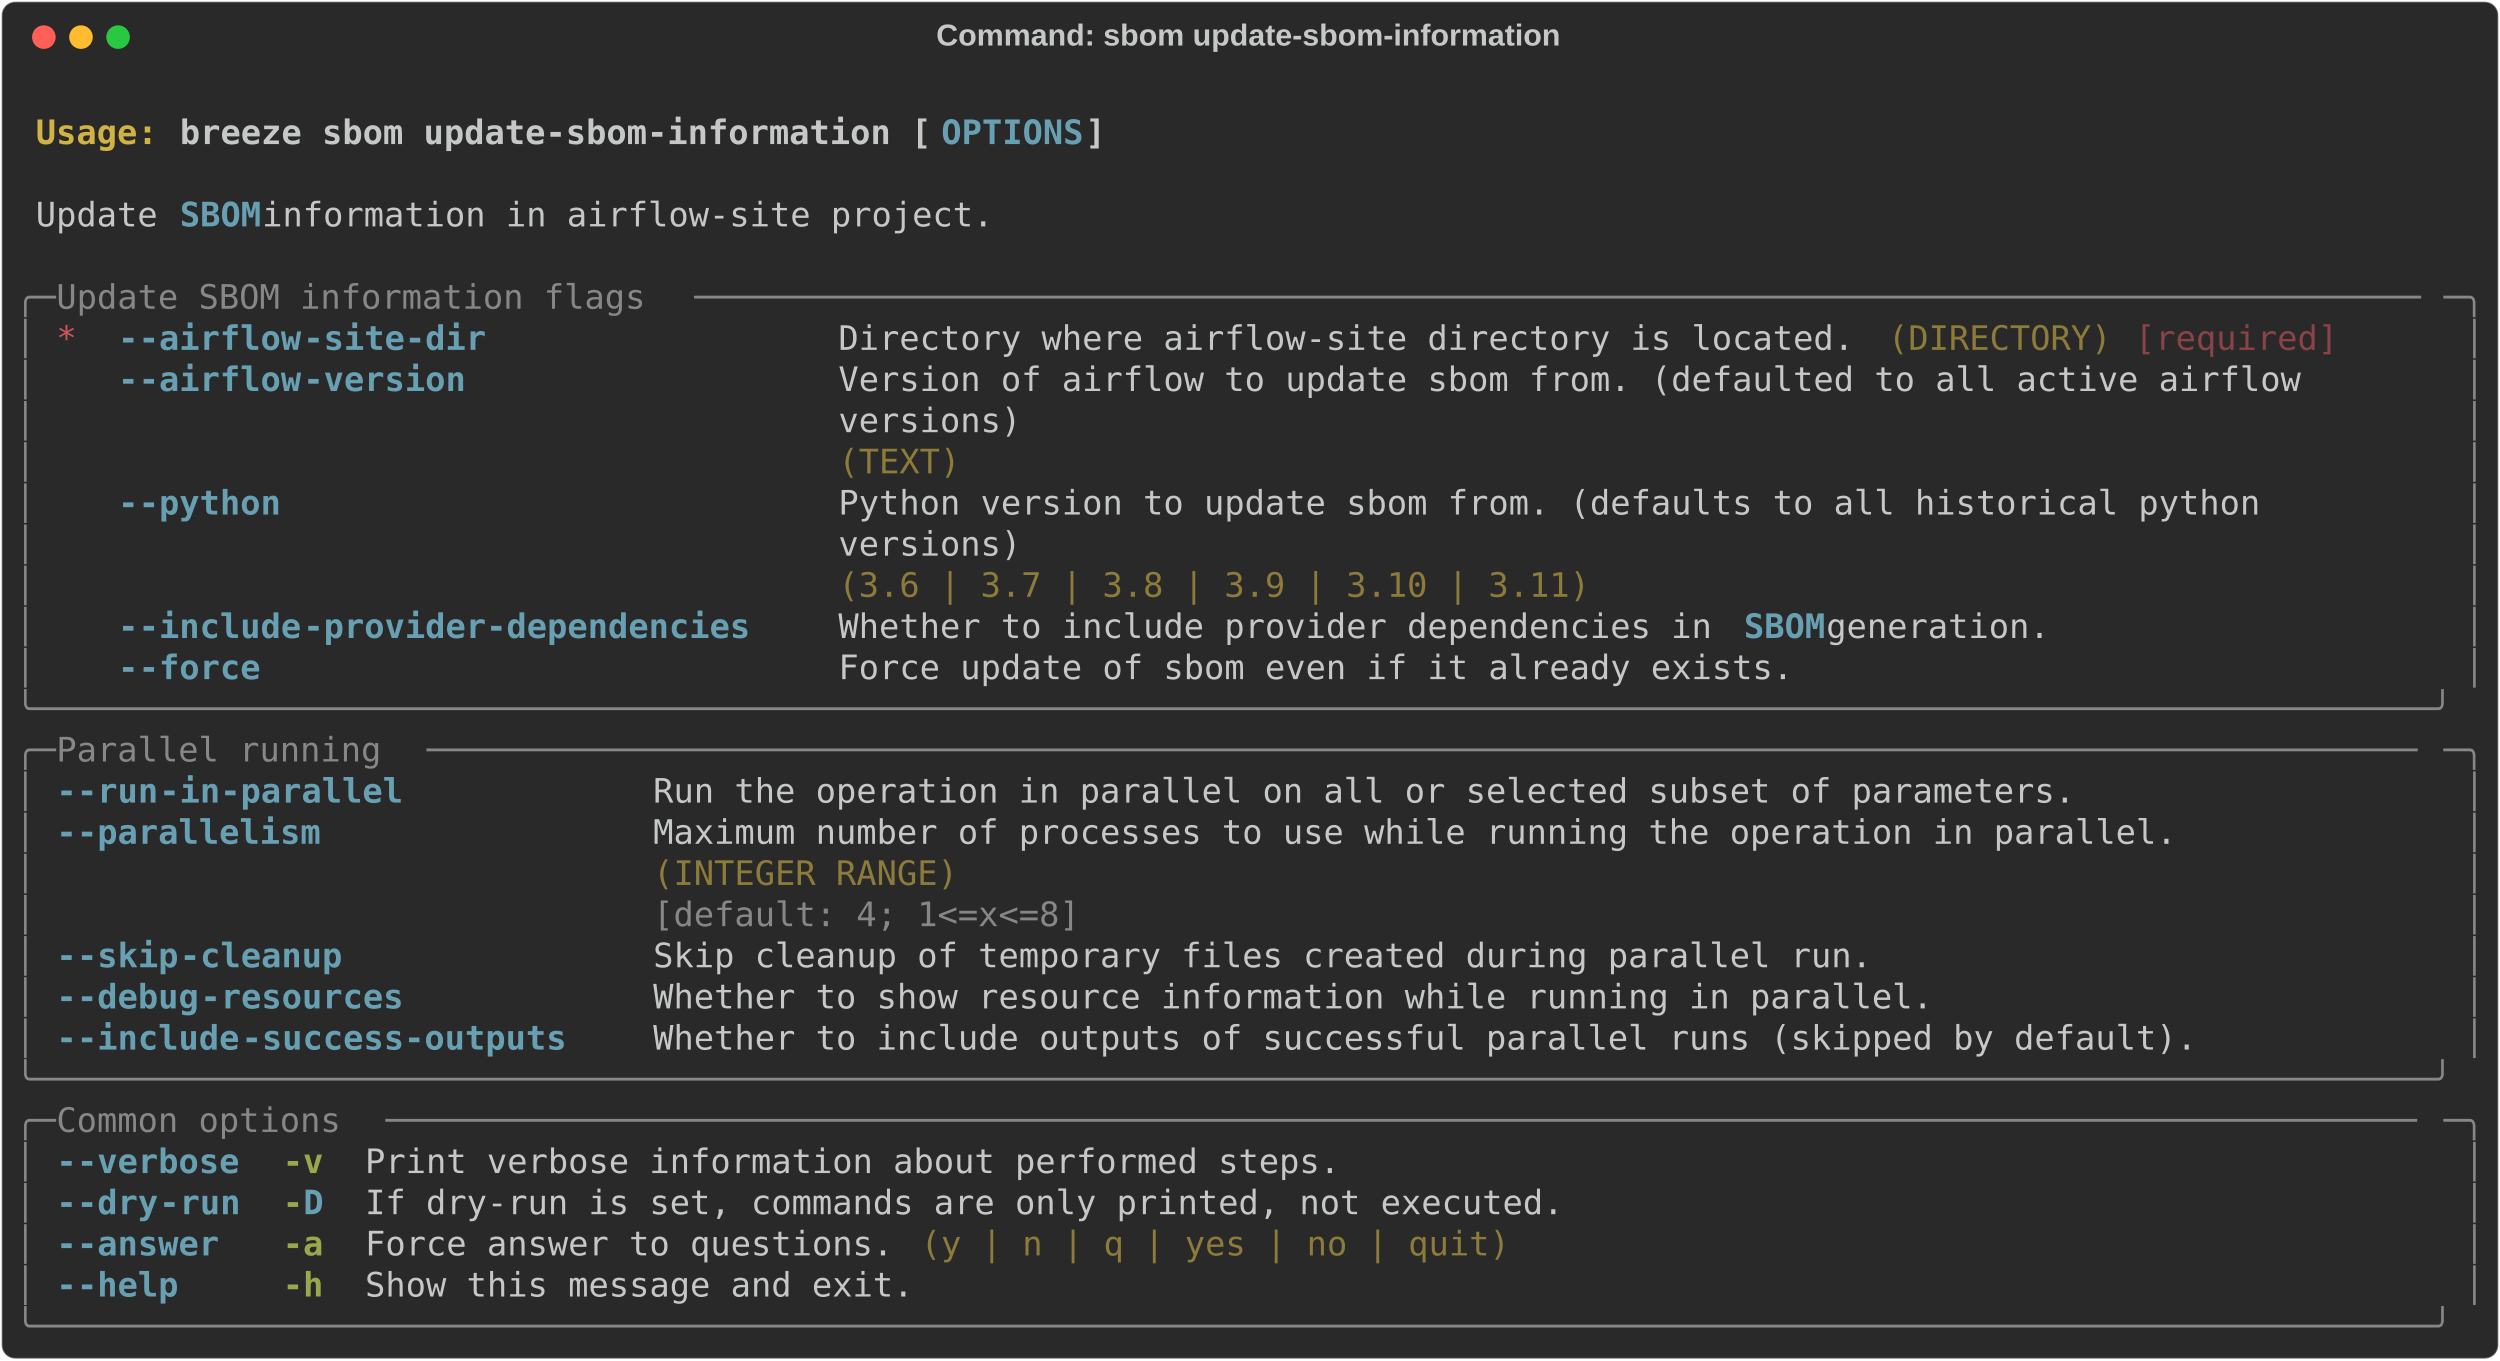
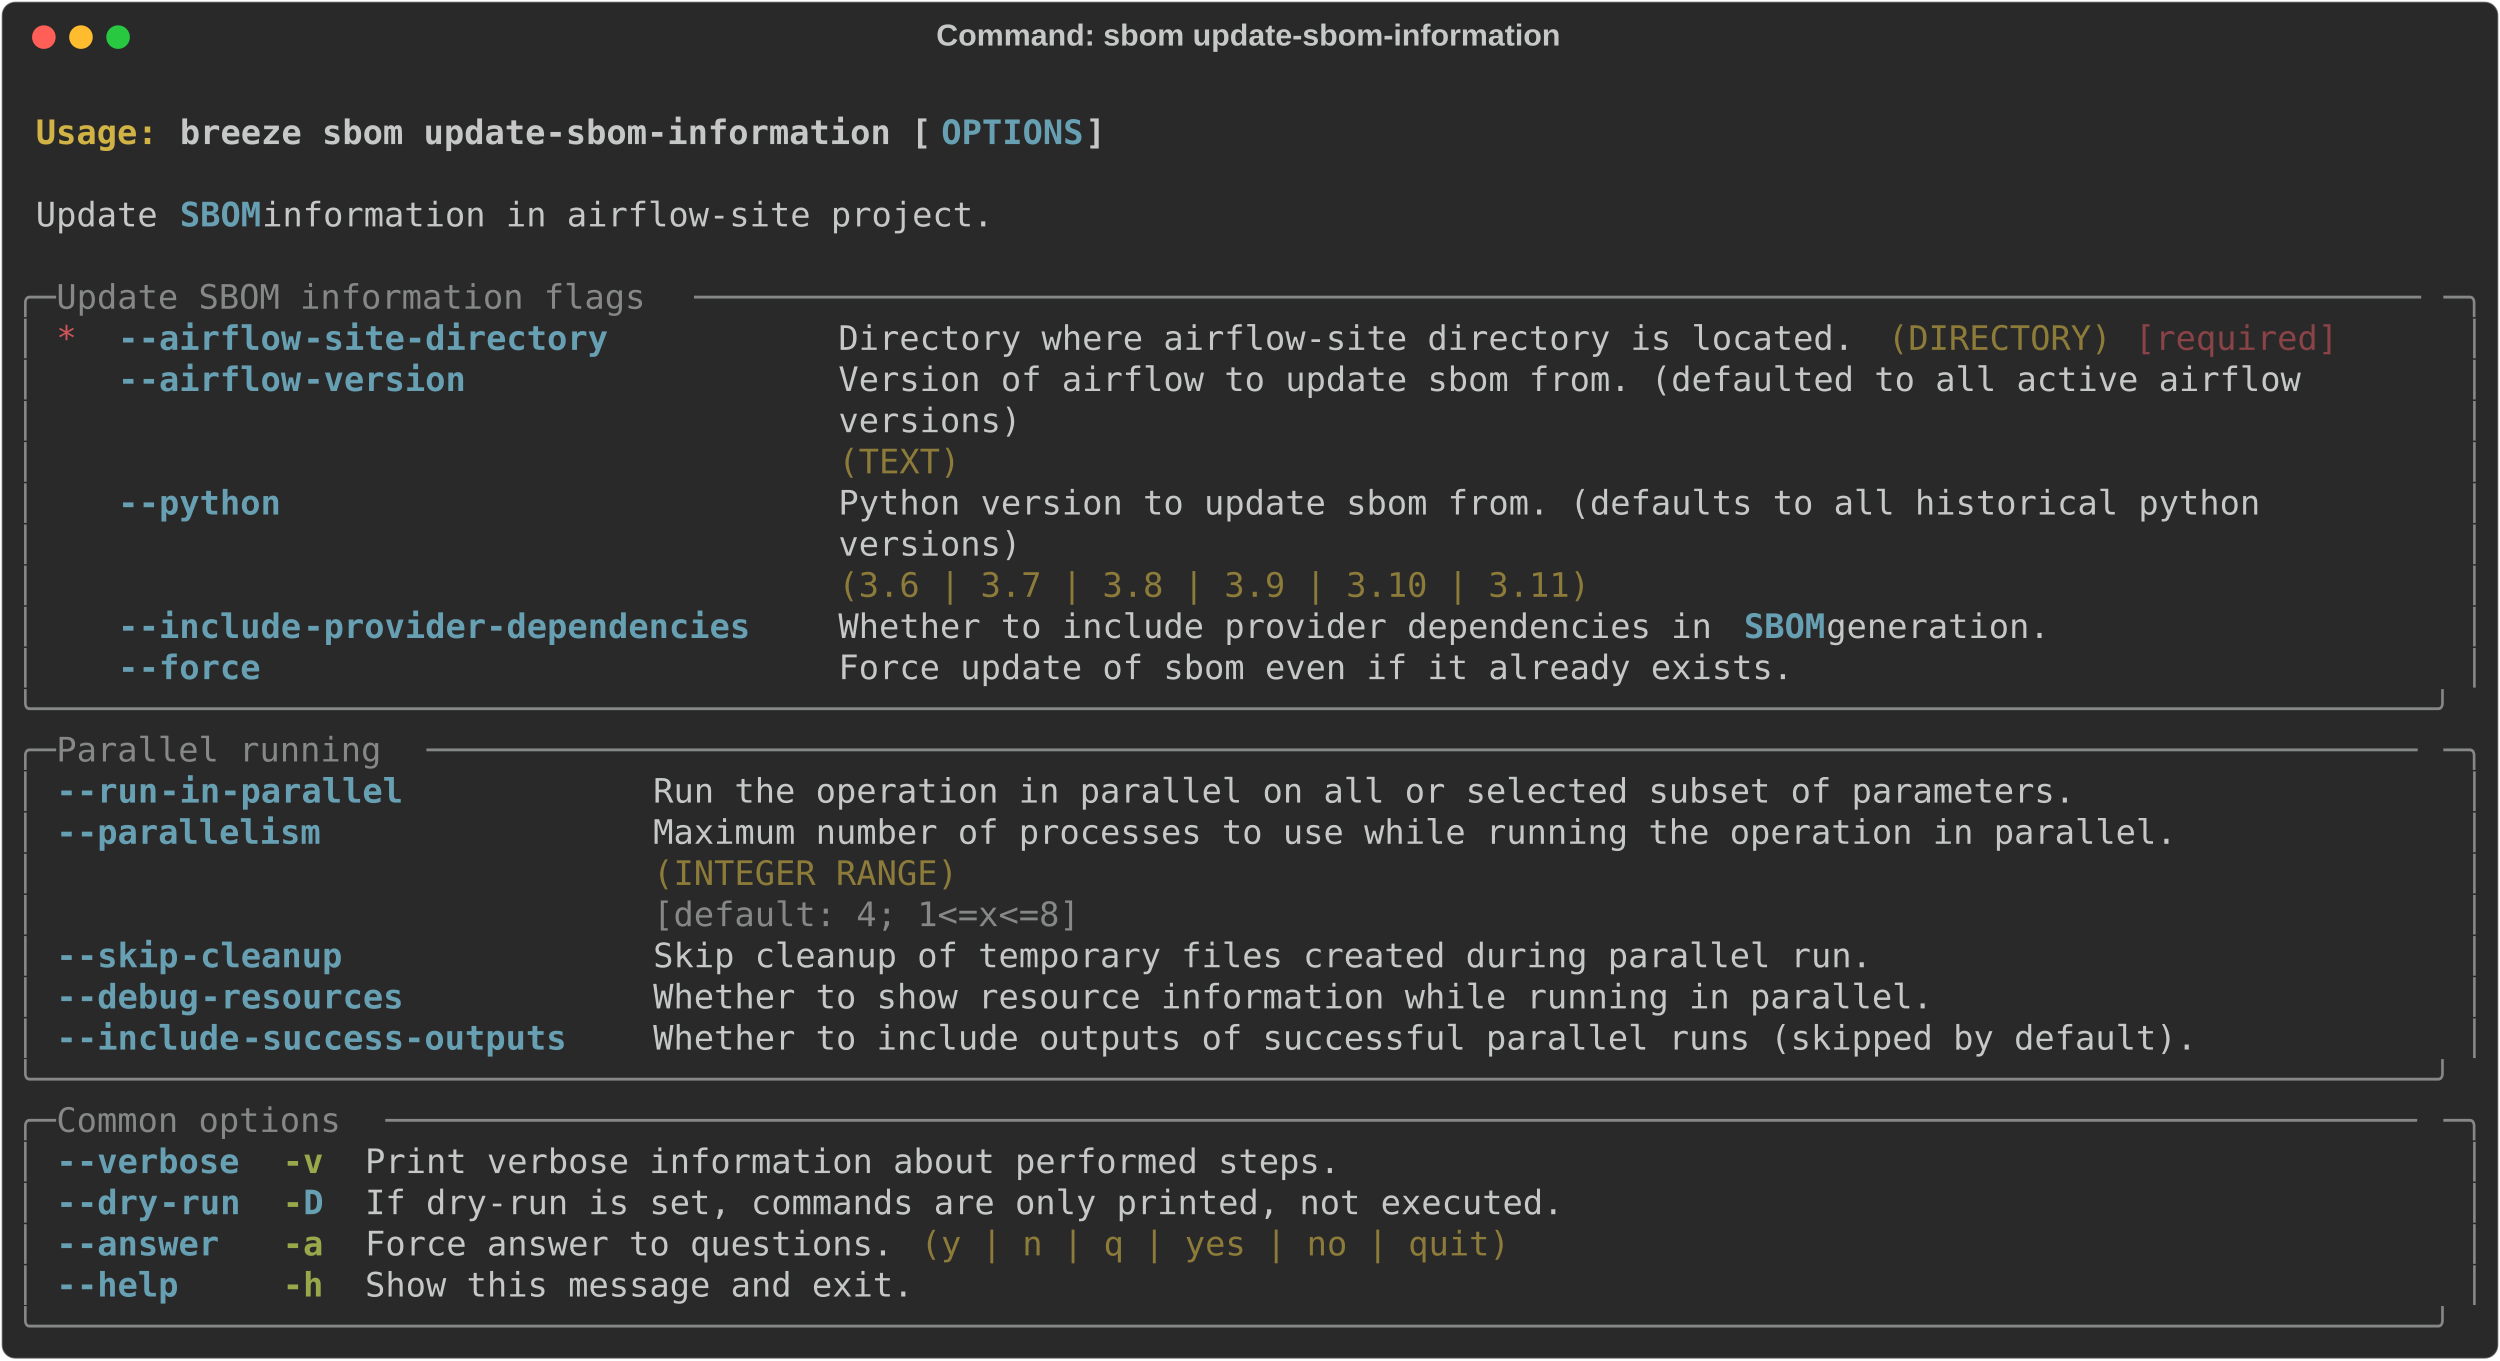
<svg xmlns="http://www.w3.org/2000/svg" class="rich-terminal" viewBox="0 0 1482 806.4">
  <style>

    @font-face {
        font-family: "Fira Code";
        src: local("FiraCode-Regular"),
                url("https://cdnjs.cloudflare.com/ajax/libs/firacode/6.2.0/woff2/FiraCode-Regular.woff2") format("woff2"),
                url("https://cdnjs.cloudflare.com/ajax/libs/firacode/6.2.0/woff/FiraCode-Regular.woff") format("woff");
        font-style: normal;
        font-weight: 400;
    }
    @font-face {
        font-family: "Fira Code";
        src: local("FiraCode-Bold"),
                url("https://cdnjs.cloudflare.com/ajax/libs/firacode/6.2.0/woff2/FiraCode-Bold.woff2") format("woff2"),
                url("https://cdnjs.cloudflare.com/ajax/libs/firacode/6.2.0/woff/FiraCode-Bold.woff") format("woff");
        font-style: bold;
        font-weight: 700;
    }

    .breeze-sbom-update-sbom-information-matrix {
        font-family: Fira Code, monospace;
        font-size: 20px;
        line-height: 24.4px;
        font-variant-east-asian: full-width;
    }

    .breeze-sbom-update-sbom-information-title {
        font-size: 18px;
        font-weight: bold;
        font-family: arial;
    }

    .breeze-sbom-update-sbom-information-r1 { fill: #c5c8c6;font-weight: bold }
.breeze-sbom-update-sbom-information-r2 { fill: #c5c8c6 }
.breeze-sbom-update-sbom-information-r3 { fill: #d0b344;font-weight: bold }
.breeze-sbom-update-sbom-information-r4 { fill: #68a0b3;font-weight: bold }
.breeze-sbom-update-sbom-information-r5 { fill: #868887 }
.breeze-sbom-update-sbom-information-r6 { fill: #cc555a }
.breeze-sbom-update-sbom-information-r7 { fill: #8d7b39 }
.breeze-sbom-update-sbom-information-r8 { fill: #8a4346 }
.breeze-sbom-update-sbom-information-r9 { fill: #98a84b;font-weight: bold }
    </style>
  <defs>
    <clipPath id="breeze-sbom-update-sbom-information-clip-terminal">
      <rect x="0" y="0" width="1463.0" height="755.4" />
    </clipPath>
    <clipPath id="breeze-sbom-update-sbom-information-line-0">
      <rect x="0" y="1.5" width="1464" height="24.65" />
    </clipPath>
    <clipPath id="breeze-sbom-update-sbom-information-line-1">
      <rect x="0" y="25.9" width="1464" height="24.65" />
    </clipPath>
    <clipPath id="breeze-sbom-update-sbom-information-line-2">
      <rect x="0" y="50.3" width="1464" height="24.65" />
    </clipPath>
    <clipPath id="breeze-sbom-update-sbom-information-line-3">
      <rect x="0" y="74.7" width="1464" height="24.65" />
    </clipPath>
    <clipPath id="breeze-sbom-update-sbom-information-line-4">
      <rect x="0" y="99.1" width="1464" height="24.65" />
    </clipPath>
    <clipPath id="breeze-sbom-update-sbom-information-line-5">
      <rect x="0" y="123.5" width="1464" height="24.65" />
    </clipPath>
    <clipPath id="breeze-sbom-update-sbom-information-line-6">
      <rect x="0" y="147.9" width="1464" height="24.65" />
    </clipPath>
    <clipPath id="breeze-sbom-update-sbom-information-line-7">
      <rect x="0" y="172.3" width="1464" height="24.65" />
    </clipPath>
    <clipPath id="breeze-sbom-update-sbom-information-line-8">
      <rect x="0" y="196.7" width="1464" height="24.65" />
    </clipPath>
    <clipPath id="breeze-sbom-update-sbom-information-line-9">
      <rect x="0" y="221.1" width="1464" height="24.65" />
    </clipPath>
    <clipPath id="breeze-sbom-update-sbom-information-line-10">
      <rect x="0" y="245.5" width="1464" height="24.65" />
    </clipPath>
    <clipPath id="breeze-sbom-update-sbom-information-line-11">
      <rect x="0" y="269.9" width="1464" height="24.65" />
    </clipPath>
    <clipPath id="breeze-sbom-update-sbom-information-line-12">
      <rect x="0" y="294.3" width="1464" height="24.65" />
    </clipPath>
    <clipPath id="breeze-sbom-update-sbom-information-line-13">
      <rect x="0" y="318.7" width="1464" height="24.65" />
    </clipPath>
    <clipPath id="breeze-sbom-update-sbom-information-line-14">
      <rect x="0" y="343.1" width="1464" height="24.65" />
    </clipPath>
    <clipPath id="breeze-sbom-update-sbom-information-line-15">
      <rect x="0" y="367.5" width="1464" height="24.65" />
    </clipPath>
    <clipPath id="breeze-sbom-update-sbom-information-line-16">
      <rect x="0" y="391.9" width="1464" height="24.65" />
    </clipPath>
    <clipPath id="breeze-sbom-update-sbom-information-line-17">
      <rect x="0" y="416.3" width="1464" height="24.65" />
    </clipPath>
    <clipPath id="breeze-sbom-update-sbom-information-line-18">
      <rect x="0" y="440.7" width="1464" height="24.65" />
    </clipPath>
    <clipPath id="breeze-sbom-update-sbom-information-line-19">
      <rect x="0" y="465.1" width="1464" height="24.65" />
    </clipPath>
    <clipPath id="breeze-sbom-update-sbom-information-line-20">
      <rect x="0" y="489.5" width="1464" height="24.65" />
    </clipPath>
    <clipPath id="breeze-sbom-update-sbom-information-line-21">
      <rect x="0" y="513.9" width="1464" height="24.65" />
    </clipPath>
    <clipPath id="breeze-sbom-update-sbom-information-line-22">
      <rect x="0" y="538.3" width="1464" height="24.65" />
    </clipPath>
    <clipPath id="breeze-sbom-update-sbom-information-line-23">
      <rect x="0" y="562.7" width="1464" height="24.65" />
    </clipPath>
    <clipPath id="breeze-sbom-update-sbom-information-line-24">
      <rect x="0" y="587.1" width="1464" height="24.65" />
    </clipPath>
    <clipPath id="breeze-sbom-update-sbom-information-line-25">
      <rect x="0" y="611.5" width="1464" height="24.65" />
    </clipPath>
    <clipPath id="breeze-sbom-update-sbom-information-line-26">
      <rect x="0" y="635.9" width="1464" height="24.65" />
    </clipPath>
    <clipPath id="breeze-sbom-update-sbom-information-line-27">
      <rect x="0" y="660.3" width="1464" height="24.65" />
    </clipPath>
    <clipPath id="breeze-sbom-update-sbom-information-line-28">
      <rect x="0" y="684.7" width="1464" height="24.65" />
    </clipPath>
    <clipPath id="breeze-sbom-update-sbom-information-line-29">
      <rect x="0" y="709.1" width="1464" height="24.65" />
    </clipPath>
  </defs>
  <rect fill="#292929" stroke="rgba(255,255,255,0.35)" stroke-width="1" x="1" y="1" width="1480" height="804.4" rx="8" />
  <text class="breeze-sbom-update-sbom-information-title" fill="#c5c8c6" text-anchor="middle" x="740" y="27">Command: sbom update-sbom-information</text>
  <g transform="translate(26,22)">
    <circle cx="0" cy="0" r="7" fill="#ff5f57" />
    <circle cx="22" cy="0" r="7" fill="#febc2e" />
    <circle cx="44" cy="0" r="7" fill="#28c840" />
  </g>
  <g transform="translate(9, 41)" clip-path="url(#breeze-sbom-update-sbom-information-clip-terminal)">
    <g class="breeze-sbom-update-sbom-information-matrix">
      <text class="breeze-sbom-update-sbom-information-r2" x="1464" y="20" textLength="12.2" clip-path="url(#breeze-sbom-update-sbom-information-line-0)">
</text>
      <text class="breeze-sbom-update-sbom-information-r3" x="12.2" y="44.4" textLength="85.4" clip-path="url(#breeze-sbom-update-sbom-information-line-1)">Usage: </text>
      <text class="breeze-sbom-update-sbom-information-r1" x="97.6" y="44.4" textLength="451.4" clip-path="url(#breeze-sbom-update-sbom-information-line-1)">breeze sbom update-sbom-information [</text>
      <text class="breeze-sbom-update-sbom-information-r4" x="549" y="44.4" textLength="85.4" clip-path="url(#breeze-sbom-update-sbom-information-line-1)">OPTIONS</text>
      <text class="breeze-sbom-update-sbom-information-r1" x="634.4" y="44.4" textLength="12.2" clip-path="url(#breeze-sbom-update-sbom-information-line-1)">]</text>
      <text class="breeze-sbom-update-sbom-information-r2" x="1464" y="44.4" textLength="12.2" clip-path="url(#breeze-sbom-update-sbom-information-line-1)">
</text>
      <text class="breeze-sbom-update-sbom-information-r2" x="1464" y="68.8" textLength="12.2" clip-path="url(#breeze-sbom-update-sbom-information-line-2)">
</text>
      <text class="breeze-sbom-update-sbom-information-r2" x="12.2" y="93.2" textLength="85.4" clip-path="url(#breeze-sbom-update-sbom-information-line-3)">Update </text>
      <text class="breeze-sbom-update-sbom-information-r4" x="97.6" y="93.2" textLength="48.8" clip-path="url(#breeze-sbom-update-sbom-information-line-3)">SBOM</text>
      <text class="breeze-sbom-update-sbom-information-r2" x="146.4" y="93.2" textLength="451.4" clip-path="url(#breeze-sbom-update-sbom-information-line-3)"> information in airflow-site project.</text>
      <text class="breeze-sbom-update-sbom-information-r2" x="1464" y="93.2" textLength="12.2" clip-path="url(#breeze-sbom-update-sbom-information-line-3)">
</text>
      <text class="breeze-sbom-update-sbom-information-r2" x="1464" y="117.6" textLength="12.2" clip-path="url(#breeze-sbom-update-sbom-information-line-4)">
</text>
      <text class="breeze-sbom-update-sbom-information-r5" x="0" y="142" textLength="24.4" clip-path="url(#breeze-sbom-update-sbom-information-line-5)">╭─</text>
      <text class="breeze-sbom-update-sbom-information-r5" x="24.4" y="142" textLength="378.2" clip-path="url(#breeze-sbom-update-sbom-information-line-5)"> Update SBOM information flags </text>
      <text class="breeze-sbom-update-sbom-information-r5" x="402.6" y="142" textLength="1037" clip-path="url(#breeze-sbom-update-sbom-information-line-5)">─────────────────────────────────────────────────────────────────────────────────────</text>
      <text class="breeze-sbom-update-sbom-information-r5" x="1439.6" y="142" textLength="24.4" clip-path="url(#breeze-sbom-update-sbom-information-line-5)">─╮</text>
      <text class="breeze-sbom-update-sbom-information-r2" x="1464" y="142" textLength="12.2" clip-path="url(#breeze-sbom-update-sbom-information-line-5)">
</text>
      <text class="breeze-sbom-update-sbom-information-r5" x="0" y="166.4" textLength="12.2" clip-path="url(#breeze-sbom-update-sbom-information-line-6)">│</text>
      <text class="breeze-sbom-update-sbom-information-r6" x="24.4" y="166.4" textLength="12.2" clip-path="url(#breeze-sbom-update-sbom-information-line-6)">*</text>
      <text class="breeze-sbom-update-sbom-information-r4" x="61" y="166.4" textLength="12.2" clip-path="url(#breeze-sbom-update-sbom-information-line-6)">-</text>
      <text class="breeze-sbom-update-sbom-information-r4" x="73.2" y="166.4" textLength="97.6" clip-path="url(#breeze-sbom-update-sbom-information-line-6)">-airflow</text>
-       <text class="breeze-sbom-update-sbom-information-r4" x="170.8" y="166.4" textLength="109.8" clip-path="url(#breeze-sbom-update-sbom-information-line-6)">-site-dir</text>
+       <text class="breeze-sbom-update-sbom-information-r4" x="170.8" y="166.4" textLength="183" clip-path="url(#breeze-sbom-update-sbom-information-line-6)">-site-directory</text>
      <text class="breeze-sbom-update-sbom-information-r2" x="488" y="166.4" textLength="610" clip-path="url(#breeze-sbom-update-sbom-information-line-6)">Directory where airflow-site directory is located.</text>
      <text class="breeze-sbom-update-sbom-information-r7" x="1110.2" y="166.4" textLength="134.2" clip-path="url(#breeze-sbom-update-sbom-information-line-6)">(DIRECTORY)</text>
      <text class="breeze-sbom-update-sbom-information-r8" x="1256.6" y="166.4" textLength="122" clip-path="url(#breeze-sbom-update-sbom-information-line-6)">[required]</text>
      <text class="breeze-sbom-update-sbom-information-r5" x="1451.8" y="166.4" textLength="12.2" clip-path="url(#breeze-sbom-update-sbom-information-line-6)">│</text>
      <text class="breeze-sbom-update-sbom-information-r2" x="1464" y="166.4" textLength="12.2" clip-path="url(#breeze-sbom-update-sbom-information-line-6)">
</text>
      <text class="breeze-sbom-update-sbom-information-r5" x="0" y="190.8" textLength="12.2" clip-path="url(#breeze-sbom-update-sbom-information-line-7)">│</text>
      <text class="breeze-sbom-update-sbom-information-r4" x="61" y="190.8" textLength="12.2" clip-path="url(#breeze-sbom-update-sbom-information-line-7)">-</text>
      <text class="breeze-sbom-update-sbom-information-r4" x="73.2" y="190.8" textLength="97.6" clip-path="url(#breeze-sbom-update-sbom-information-line-7)">-airflow</text>
      <text class="breeze-sbom-update-sbom-information-r4" x="170.8" y="190.8" textLength="97.6" clip-path="url(#breeze-sbom-update-sbom-information-line-7)">-version</text>
      <text class="breeze-sbom-update-sbom-information-r2" x="488" y="190.8" textLength="951.6" clip-path="url(#breeze-sbom-update-sbom-information-line-7)">Version of airflow to update sbom from. (defaulted to all active airflow      </text>
      <text class="breeze-sbom-update-sbom-information-r5" x="1451.8" y="190.8" textLength="12.2" clip-path="url(#breeze-sbom-update-sbom-information-line-7)">│</text>
      <text class="breeze-sbom-update-sbom-information-r2" x="1464" y="190.8" textLength="12.2" clip-path="url(#breeze-sbom-update-sbom-information-line-7)">
</text>
      <text class="breeze-sbom-update-sbom-information-r5" x="0" y="215.2" textLength="12.2" clip-path="url(#breeze-sbom-update-sbom-information-line-8)">│</text>
      <text class="breeze-sbom-update-sbom-information-r2" x="488" y="215.2" textLength="951.6" clip-path="url(#breeze-sbom-update-sbom-information-line-8)">versions)                                                                     </text>
      <text class="breeze-sbom-update-sbom-information-r5" x="1451.8" y="215.2" textLength="12.2" clip-path="url(#breeze-sbom-update-sbom-information-line-8)">│</text>
      <text class="breeze-sbom-update-sbom-information-r2" x="1464" y="215.2" textLength="12.2" clip-path="url(#breeze-sbom-update-sbom-information-line-8)">
</text>
      <text class="breeze-sbom-update-sbom-information-r5" x="0" y="239.6" textLength="12.2" clip-path="url(#breeze-sbom-update-sbom-information-line-9)">│</text>
      <text class="breeze-sbom-update-sbom-information-r7" x="488" y="239.6" textLength="951.6" clip-path="url(#breeze-sbom-update-sbom-information-line-9)">(TEXT)                                                                        </text>
      <text class="breeze-sbom-update-sbom-information-r5" x="1451.8" y="239.6" textLength="12.2" clip-path="url(#breeze-sbom-update-sbom-information-line-9)">│</text>
      <text class="breeze-sbom-update-sbom-information-r2" x="1464" y="239.6" textLength="12.2" clip-path="url(#breeze-sbom-update-sbom-information-line-9)">
</text>
      <text class="breeze-sbom-update-sbom-information-r5" x="0" y="264" textLength="12.2" clip-path="url(#breeze-sbom-update-sbom-information-line-10)">│</text>
      <text class="breeze-sbom-update-sbom-information-r4" x="61" y="264" textLength="12.2" clip-path="url(#breeze-sbom-update-sbom-information-line-10)">-</text>
      <text class="breeze-sbom-update-sbom-information-r4" x="73.2" y="264" textLength="85.4" clip-path="url(#breeze-sbom-update-sbom-information-line-10)">-python</text>
      <text class="breeze-sbom-update-sbom-information-r2" x="488" y="264" textLength="951.6" clip-path="url(#breeze-sbom-update-sbom-information-line-10)">Python version to update sbom from. (defaults to all historical python        </text>
      <text class="breeze-sbom-update-sbom-information-r5" x="1451.8" y="264" textLength="12.2" clip-path="url(#breeze-sbom-update-sbom-information-line-10)">│</text>
      <text class="breeze-sbom-update-sbom-information-r2" x="1464" y="264" textLength="12.2" clip-path="url(#breeze-sbom-update-sbom-information-line-10)">
</text>
      <text class="breeze-sbom-update-sbom-information-r5" x="0" y="288.4" textLength="12.2" clip-path="url(#breeze-sbom-update-sbom-information-line-11)">│</text>
      <text class="breeze-sbom-update-sbom-information-r2" x="488" y="288.4" textLength="951.6" clip-path="url(#breeze-sbom-update-sbom-information-line-11)">versions)                                                                     </text>
      <text class="breeze-sbom-update-sbom-information-r5" x="1451.8" y="288.4" textLength="12.2" clip-path="url(#breeze-sbom-update-sbom-information-line-11)">│</text>
      <text class="breeze-sbom-update-sbom-information-r2" x="1464" y="288.4" textLength="12.2" clip-path="url(#breeze-sbom-update-sbom-information-line-11)">
</text>
      <text class="breeze-sbom-update-sbom-information-r5" x="0" y="312.8" textLength="12.2" clip-path="url(#breeze-sbom-update-sbom-information-line-12)">│</text>
      <text class="breeze-sbom-update-sbom-information-r7" x="488" y="312.8" textLength="951.6" clip-path="url(#breeze-sbom-update-sbom-information-line-12)">(3.6 | 3.7 | 3.8 | 3.9 | 3.10 | 3.11)                                         </text>
      <text class="breeze-sbom-update-sbom-information-r5" x="1451.8" y="312.8" textLength="12.2" clip-path="url(#breeze-sbom-update-sbom-information-line-12)">│</text>
      <text class="breeze-sbom-update-sbom-information-r2" x="1464" y="312.8" textLength="12.2" clip-path="url(#breeze-sbom-update-sbom-information-line-12)">
</text>
      <text class="breeze-sbom-update-sbom-information-r5" x="0" y="337.2" textLength="12.2" clip-path="url(#breeze-sbom-update-sbom-information-line-13)">│</text>
      <text class="breeze-sbom-update-sbom-information-r4" x="61" y="337.2" textLength="12.2" clip-path="url(#breeze-sbom-update-sbom-information-line-13)">-</text>
      <text class="breeze-sbom-update-sbom-information-r4" x="73.2" y="337.2" textLength="97.6" clip-path="url(#breeze-sbom-update-sbom-information-line-13)">-include</text>
      <text class="breeze-sbom-update-sbom-information-r4" x="170.8" y="337.2" textLength="268.4" clip-path="url(#breeze-sbom-update-sbom-information-line-13)">-provider-dependencies</text>
      <text class="breeze-sbom-update-sbom-information-r2" x="488" y="337.2" textLength="536.8" clip-path="url(#breeze-sbom-update-sbom-information-line-13)">Whether to include provider dependencies in </text>
      <text class="breeze-sbom-update-sbom-information-r4" x="1024.8" y="337.2" textLength="48.8" clip-path="url(#breeze-sbom-update-sbom-information-line-13)">SBOM</text>
      <text class="breeze-sbom-update-sbom-information-r2" x="1073.6" y="337.2" textLength="146.4" clip-path="url(#breeze-sbom-update-sbom-information-line-13)"> generation.</text>
      <text class="breeze-sbom-update-sbom-information-r5" x="1451.8" y="337.2" textLength="12.2" clip-path="url(#breeze-sbom-update-sbom-information-line-13)">│</text>
      <text class="breeze-sbom-update-sbom-information-r2" x="1464" y="337.2" textLength="12.2" clip-path="url(#breeze-sbom-update-sbom-information-line-13)">
</text>
      <text class="breeze-sbom-update-sbom-information-r5" x="0" y="361.6" textLength="12.2" clip-path="url(#breeze-sbom-update-sbom-information-line-14)">│</text>
      <text class="breeze-sbom-update-sbom-information-r4" x="61" y="361.6" textLength="12.2" clip-path="url(#breeze-sbom-update-sbom-information-line-14)">-</text>
      <text class="breeze-sbom-update-sbom-information-r4" x="73.2" y="361.6" textLength="73.2" clip-path="url(#breeze-sbom-update-sbom-information-line-14)">-force</text>
      <text class="breeze-sbom-update-sbom-information-r2" x="488" y="361.6" textLength="573.4" clip-path="url(#breeze-sbom-update-sbom-information-line-14)">Force update of sbom even if it already exists.</text>
      <text class="breeze-sbom-update-sbom-information-r5" x="1451.8" y="361.6" textLength="12.2" clip-path="url(#breeze-sbom-update-sbom-information-line-14)">│</text>
      <text class="breeze-sbom-update-sbom-information-r2" x="1464" y="361.6" textLength="12.2" clip-path="url(#breeze-sbom-update-sbom-information-line-14)">
</text>
      <text class="breeze-sbom-update-sbom-information-r5" x="0" y="386" textLength="1464" clip-path="url(#breeze-sbom-update-sbom-information-line-15)">╰──────────────────────────────────────────────────────────────────────────────────────────────────────────────────────╯</text>
      <text class="breeze-sbom-update-sbom-information-r2" x="1464" y="386" textLength="12.2" clip-path="url(#breeze-sbom-update-sbom-information-line-15)">
</text>
      <text class="breeze-sbom-update-sbom-information-r5" x="0" y="410.4" textLength="24.4" clip-path="url(#breeze-sbom-update-sbom-information-line-16)">╭─</text>
      <text class="breeze-sbom-update-sbom-information-r5" x="24.4" y="410.4" textLength="219.6" clip-path="url(#breeze-sbom-update-sbom-information-line-16)"> Parallel running </text>
      <text class="breeze-sbom-update-sbom-information-r5" x="244" y="410.4" textLength="1195.6" clip-path="url(#breeze-sbom-update-sbom-information-line-16)">──────────────────────────────────────────────────────────────────────────────────────────────────</text>
      <text class="breeze-sbom-update-sbom-information-r5" x="1439.6" y="410.4" textLength="24.4" clip-path="url(#breeze-sbom-update-sbom-information-line-16)">─╮</text>
      <text class="breeze-sbom-update-sbom-information-r2" x="1464" y="410.4" textLength="12.2" clip-path="url(#breeze-sbom-update-sbom-information-line-16)">
</text>
      <text class="breeze-sbom-update-sbom-information-r5" x="0" y="434.8" textLength="12.2" clip-path="url(#breeze-sbom-update-sbom-information-line-17)">│</text>
      <text class="breeze-sbom-update-sbom-information-r4" x="24.4" y="434.8" textLength="12.2" clip-path="url(#breeze-sbom-update-sbom-information-line-17)">-</text>
      <text class="breeze-sbom-update-sbom-information-r4" x="36.6" y="434.8" textLength="48.8" clip-path="url(#breeze-sbom-update-sbom-information-line-17)">-run</text>
      <text class="breeze-sbom-update-sbom-information-r4" x="85.4" y="434.8" textLength="146.4" clip-path="url(#breeze-sbom-update-sbom-information-line-17)">-in-parallel</text>
      <text class="breeze-sbom-update-sbom-information-r2" x="378.2" y="434.8" textLength="854" clip-path="url(#breeze-sbom-update-sbom-information-line-17)">Run the operation in parallel on all or selected subset of parameters.</text>
      <text class="breeze-sbom-update-sbom-information-r5" x="1451.8" y="434.8" textLength="12.2" clip-path="url(#breeze-sbom-update-sbom-information-line-17)">│</text>
      <text class="breeze-sbom-update-sbom-information-r2" x="1464" y="434.8" textLength="12.2" clip-path="url(#breeze-sbom-update-sbom-information-line-17)">
</text>
      <text class="breeze-sbom-update-sbom-information-r5" x="0" y="459.2" textLength="12.2" clip-path="url(#breeze-sbom-update-sbom-information-line-18)">│</text>
      <text class="breeze-sbom-update-sbom-information-r4" x="24.4" y="459.2" textLength="12.2" clip-path="url(#breeze-sbom-update-sbom-information-line-18)">-</text>
      <text class="breeze-sbom-update-sbom-information-r4" x="36.6" y="459.2" textLength="146.4" clip-path="url(#breeze-sbom-update-sbom-information-line-18)">-parallelism</text>
      <text class="breeze-sbom-update-sbom-information-r2" x="378.2" y="459.2" textLength="915" clip-path="url(#breeze-sbom-update-sbom-information-line-18)">Maximum number of processes to use while running the operation in parallel.</text>
      <text class="breeze-sbom-update-sbom-information-r5" x="1451.8" y="459.2" textLength="12.2" clip-path="url(#breeze-sbom-update-sbom-information-line-18)">│</text>
      <text class="breeze-sbom-update-sbom-information-r2" x="1464" y="459.2" textLength="12.2" clip-path="url(#breeze-sbom-update-sbom-information-line-18)">
</text>
      <text class="breeze-sbom-update-sbom-information-r5" x="0" y="483.6" textLength="12.2" clip-path="url(#breeze-sbom-update-sbom-information-line-19)">│</text>
      <text class="breeze-sbom-update-sbom-information-r7" x="378.2" y="483.6" textLength="915" clip-path="url(#breeze-sbom-update-sbom-information-line-19)">(INTEGER RANGE)                                                            </text>
      <text class="breeze-sbom-update-sbom-information-r5" x="1451.8" y="483.6" textLength="12.2" clip-path="url(#breeze-sbom-update-sbom-information-line-19)">│</text>
      <text class="breeze-sbom-update-sbom-information-r2" x="1464" y="483.6" textLength="12.2" clip-path="url(#breeze-sbom-update-sbom-information-line-19)">
</text>
      <text class="breeze-sbom-update-sbom-information-r5" x="0" y="508" textLength="12.2" clip-path="url(#breeze-sbom-update-sbom-information-line-20)">│</text>
      <text class="breeze-sbom-update-sbom-information-r5" x="378.2" y="508" textLength="915" clip-path="url(#breeze-sbom-update-sbom-information-line-20)">[default: 4; 1&lt;=x&lt;=8]                                                      </text>
      <text class="breeze-sbom-update-sbom-information-r5" x="1451.8" y="508" textLength="12.2" clip-path="url(#breeze-sbom-update-sbom-information-line-20)">│</text>
      <text class="breeze-sbom-update-sbom-information-r2" x="1464" y="508" textLength="12.2" clip-path="url(#breeze-sbom-update-sbom-information-line-20)">
</text>
      <text class="breeze-sbom-update-sbom-information-r5" x="0" y="532.4" textLength="12.2" clip-path="url(#breeze-sbom-update-sbom-information-line-21)">│</text>
      <text class="breeze-sbom-update-sbom-information-r4" x="24.4" y="532.4" textLength="12.2" clip-path="url(#breeze-sbom-update-sbom-information-line-21)">-</text>
      <text class="breeze-sbom-update-sbom-information-r4" x="36.6" y="532.4" textLength="61" clip-path="url(#breeze-sbom-update-sbom-information-line-21)">-skip</text>
      <text class="breeze-sbom-update-sbom-information-r4" x="97.6" y="532.4" textLength="97.6" clip-path="url(#breeze-sbom-update-sbom-information-line-21)">-cleanup</text>
      <text class="breeze-sbom-update-sbom-information-r2" x="378.2" y="532.4" textLength="732" clip-path="url(#breeze-sbom-update-sbom-information-line-21)">Skip cleanup of temporary files created during parallel run.</text>
      <text class="breeze-sbom-update-sbom-information-r5" x="1451.8" y="532.4" textLength="12.2" clip-path="url(#breeze-sbom-update-sbom-information-line-21)">│</text>
      <text class="breeze-sbom-update-sbom-information-r2" x="1464" y="532.4" textLength="12.2" clip-path="url(#breeze-sbom-update-sbom-information-line-21)">
</text>
      <text class="breeze-sbom-update-sbom-information-r5" x="0" y="556.8" textLength="12.2" clip-path="url(#breeze-sbom-update-sbom-information-line-22)">│</text>
      <text class="breeze-sbom-update-sbom-information-r4" x="24.4" y="556.8" textLength="12.2" clip-path="url(#breeze-sbom-update-sbom-information-line-22)">-</text>
      <text class="breeze-sbom-update-sbom-information-r4" x="36.6" y="556.8" textLength="73.2" clip-path="url(#breeze-sbom-update-sbom-information-line-22)">-debug</text>
      <text class="breeze-sbom-update-sbom-information-r4" x="109.8" y="556.8" textLength="122" clip-path="url(#breeze-sbom-update-sbom-information-line-22)">-resources</text>
      <text class="breeze-sbom-update-sbom-information-r2" x="378.2" y="556.8" textLength="768.6" clip-path="url(#breeze-sbom-update-sbom-information-line-22)">Whether to show resource information while running in parallel.</text>
      <text class="breeze-sbom-update-sbom-information-r5" x="1451.8" y="556.8" textLength="12.2" clip-path="url(#breeze-sbom-update-sbom-information-line-22)">│</text>
      <text class="breeze-sbom-update-sbom-information-r2" x="1464" y="556.8" textLength="12.2" clip-path="url(#breeze-sbom-update-sbom-information-line-22)">
</text>
      <text class="breeze-sbom-update-sbom-information-r5" x="0" y="581.2" textLength="12.2" clip-path="url(#breeze-sbom-update-sbom-information-line-23)">│</text>
      <text class="breeze-sbom-update-sbom-information-r4" x="24.4" y="581.2" textLength="12.2" clip-path="url(#breeze-sbom-update-sbom-information-line-23)">-</text>
      <text class="breeze-sbom-update-sbom-information-r4" x="36.6" y="581.2" textLength="97.6" clip-path="url(#breeze-sbom-update-sbom-information-line-23)">-include</text>
      <text class="breeze-sbom-update-sbom-information-r4" x="134.2" y="581.2" textLength="195.2" clip-path="url(#breeze-sbom-update-sbom-information-line-23)">-success-outputs</text>
      <text class="breeze-sbom-update-sbom-information-r2" x="378.2" y="581.2" textLength="927.2" clip-path="url(#breeze-sbom-update-sbom-information-line-23)">Whether to include outputs of successful parallel runs (skipped by default).</text>
      <text class="breeze-sbom-update-sbom-information-r5" x="1451.8" y="581.2" textLength="12.2" clip-path="url(#breeze-sbom-update-sbom-information-line-23)">│</text>
      <text class="breeze-sbom-update-sbom-information-r2" x="1464" y="581.2" textLength="12.2" clip-path="url(#breeze-sbom-update-sbom-information-line-23)">
</text>
      <text class="breeze-sbom-update-sbom-information-r5" x="0" y="605.6" textLength="1464" clip-path="url(#breeze-sbom-update-sbom-information-line-24)">╰──────────────────────────────────────────────────────────────────────────────────────────────────────────────────────╯</text>
      <text class="breeze-sbom-update-sbom-information-r2" x="1464" y="605.6" textLength="12.2" clip-path="url(#breeze-sbom-update-sbom-information-line-24)">
</text>
      <text class="breeze-sbom-update-sbom-information-r5" x="0" y="630" textLength="24.4" clip-path="url(#breeze-sbom-update-sbom-information-line-25)">╭─</text>
      <text class="breeze-sbom-update-sbom-information-r5" x="24.4" y="630" textLength="195.2" clip-path="url(#breeze-sbom-update-sbom-information-line-25)"> Common options </text>
      <text class="breeze-sbom-update-sbom-information-r5" x="219.6" y="630" textLength="1220" clip-path="url(#breeze-sbom-update-sbom-information-line-25)">────────────────────────────────────────────────────────────────────────────────────────────────────</text>
      <text class="breeze-sbom-update-sbom-information-r5" x="1439.6" y="630" textLength="24.4" clip-path="url(#breeze-sbom-update-sbom-information-line-25)">─╮</text>
      <text class="breeze-sbom-update-sbom-information-r2" x="1464" y="630" textLength="12.2" clip-path="url(#breeze-sbom-update-sbom-information-line-25)">
</text>
      <text class="breeze-sbom-update-sbom-information-r5" x="0" y="654.4" textLength="12.2" clip-path="url(#breeze-sbom-update-sbom-information-line-26)">│</text>
      <text class="breeze-sbom-update-sbom-information-r4" x="24.4" y="654.4" textLength="12.2" clip-path="url(#breeze-sbom-update-sbom-information-line-26)">-</text>
      <text class="breeze-sbom-update-sbom-information-r4" x="36.6" y="654.4" textLength="97.6" clip-path="url(#breeze-sbom-update-sbom-information-line-26)">-verbose</text>
      <text class="breeze-sbom-update-sbom-information-r9" x="158.6" y="654.4" textLength="24.4" clip-path="url(#breeze-sbom-update-sbom-information-line-26)">-v</text>
      <text class="breeze-sbom-update-sbom-information-r2" x="207.4" y="654.4" textLength="585.6" clip-path="url(#breeze-sbom-update-sbom-information-line-26)">Print verbose information about performed steps.</text>
      <text class="breeze-sbom-update-sbom-information-r5" x="1451.8" y="654.4" textLength="12.2" clip-path="url(#breeze-sbom-update-sbom-information-line-26)">│</text>
      <text class="breeze-sbom-update-sbom-information-r2" x="1464" y="654.4" textLength="12.2" clip-path="url(#breeze-sbom-update-sbom-information-line-26)">
</text>
      <text class="breeze-sbom-update-sbom-information-r5" x="0" y="678.8" textLength="12.2" clip-path="url(#breeze-sbom-update-sbom-information-line-27)">│</text>
      <text class="breeze-sbom-update-sbom-information-r4" x="24.4" y="678.8" textLength="12.2" clip-path="url(#breeze-sbom-update-sbom-information-line-27)">-</text>
      <text class="breeze-sbom-update-sbom-information-r4" x="36.6" y="678.8" textLength="48.8" clip-path="url(#breeze-sbom-update-sbom-information-line-27)">-dry</text>
      <text class="breeze-sbom-update-sbom-information-r4" x="85.4" y="678.8" textLength="48.8" clip-path="url(#breeze-sbom-update-sbom-information-line-27)">-run</text>
      <text class="breeze-sbom-update-sbom-information-r9" x="158.6" y="678.8" textLength="12.2" clip-path="url(#breeze-sbom-update-sbom-information-line-27)">-</text>
      <text class="breeze-sbom-update-sbom-information-r4" x="170.8" y="678.8" textLength="12.2" clip-path="url(#breeze-sbom-update-sbom-information-line-27)">D</text>
      <text class="breeze-sbom-update-sbom-information-r2" x="207.4" y="678.8" textLength="719.8" clip-path="url(#breeze-sbom-update-sbom-information-line-27)">If dry-run is set, commands are only printed, not executed.</text>
      <text class="breeze-sbom-update-sbom-information-r5" x="1451.8" y="678.8" textLength="12.2" clip-path="url(#breeze-sbom-update-sbom-information-line-27)">│</text>
      <text class="breeze-sbom-update-sbom-information-r2" x="1464" y="678.8" textLength="12.2" clip-path="url(#breeze-sbom-update-sbom-information-line-27)">
</text>
      <text class="breeze-sbom-update-sbom-information-r5" x="0" y="703.2" textLength="12.2" clip-path="url(#breeze-sbom-update-sbom-information-line-28)">│</text>
      <text class="breeze-sbom-update-sbom-information-r4" x="24.4" y="703.2" textLength="12.2" clip-path="url(#breeze-sbom-update-sbom-information-line-28)">-</text>
      <text class="breeze-sbom-update-sbom-information-r4" x="36.6" y="703.2" textLength="85.4" clip-path="url(#breeze-sbom-update-sbom-information-line-28)">-answer</text>
      <text class="breeze-sbom-update-sbom-information-r9" x="158.6" y="703.2" textLength="24.4" clip-path="url(#breeze-sbom-update-sbom-information-line-28)">-a</text>
      <text class="breeze-sbom-update-sbom-information-r2" x="207.4" y="703.2" textLength="317.2" clip-path="url(#breeze-sbom-update-sbom-information-line-28)">Force answer to questions.</text>
      <text class="breeze-sbom-update-sbom-information-r7" x="536.8" y="703.2" textLength="353.8" clip-path="url(#breeze-sbom-update-sbom-information-line-28)">(y | n | q | yes | no | quit)</text>
      <text class="breeze-sbom-update-sbom-information-r5" x="1451.8" y="703.2" textLength="12.2" clip-path="url(#breeze-sbom-update-sbom-information-line-28)">│</text>
      <text class="breeze-sbom-update-sbom-information-r2" x="1464" y="703.2" textLength="12.2" clip-path="url(#breeze-sbom-update-sbom-information-line-28)">
</text>
      <text class="breeze-sbom-update-sbom-information-r5" x="0" y="727.6" textLength="12.2" clip-path="url(#breeze-sbom-update-sbom-information-line-29)">│</text>
      <text class="breeze-sbom-update-sbom-information-r4" x="24.4" y="727.6" textLength="12.2" clip-path="url(#breeze-sbom-update-sbom-information-line-29)">-</text>
      <text class="breeze-sbom-update-sbom-information-r4" x="36.6" y="727.6" textLength="61" clip-path="url(#breeze-sbom-update-sbom-information-line-29)">-help</text>
      <text class="breeze-sbom-update-sbom-information-r9" x="158.6" y="727.6" textLength="24.4" clip-path="url(#breeze-sbom-update-sbom-information-line-29)">-h</text>
      <text class="breeze-sbom-update-sbom-information-r2" x="207.4" y="727.6" textLength="329.4" clip-path="url(#breeze-sbom-update-sbom-information-line-29)">Show this message and exit.</text>
      <text class="breeze-sbom-update-sbom-information-r5" x="1451.8" y="727.6" textLength="12.2" clip-path="url(#breeze-sbom-update-sbom-information-line-29)">│</text>
      <text class="breeze-sbom-update-sbom-information-r2" x="1464" y="727.6" textLength="12.2" clip-path="url(#breeze-sbom-update-sbom-information-line-29)">
</text>
      <text class="breeze-sbom-update-sbom-information-r5" x="0" y="752" textLength="1464" clip-path="url(#breeze-sbom-update-sbom-information-line-30)">╰──────────────────────────────────────────────────────────────────────────────────────────────────────────────────────╯</text>
      <text class="breeze-sbom-update-sbom-information-r2" x="1464" y="752" textLength="12.2" clip-path="url(#breeze-sbom-update-sbom-information-line-30)">
</text>
    </g>
  </g>
</svg>
